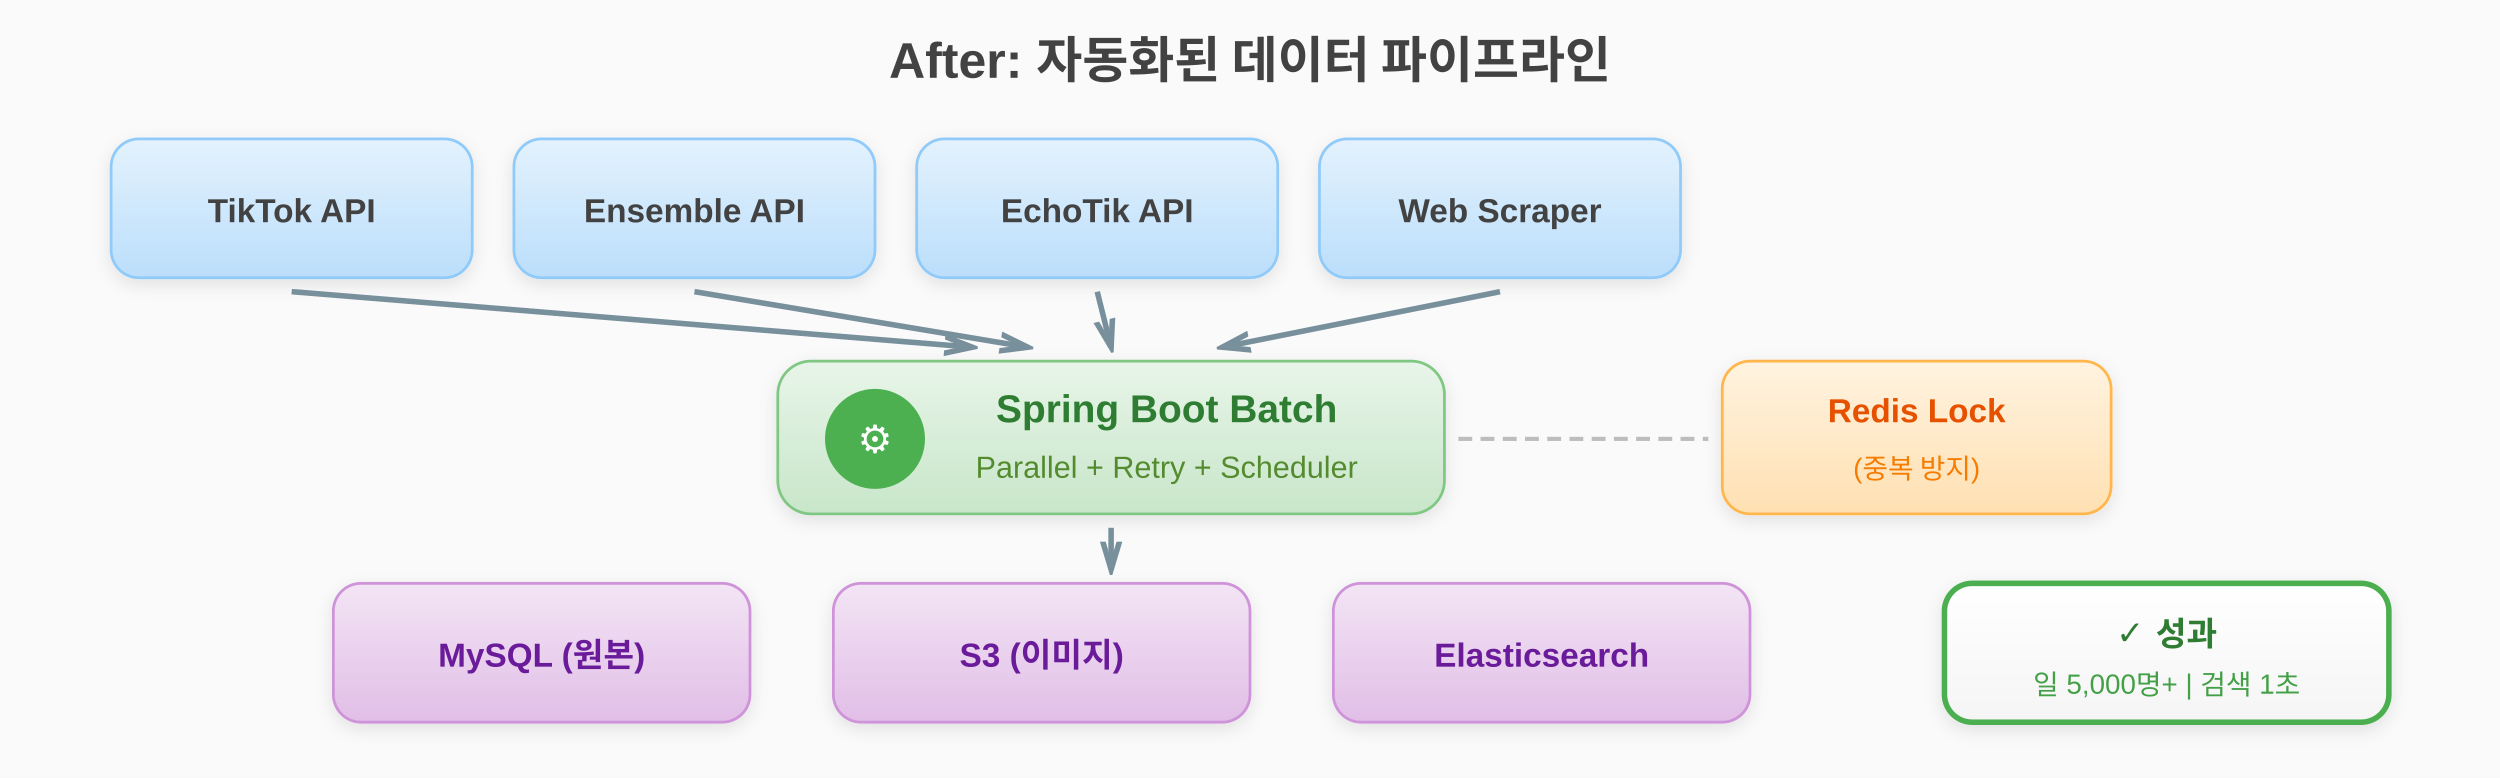
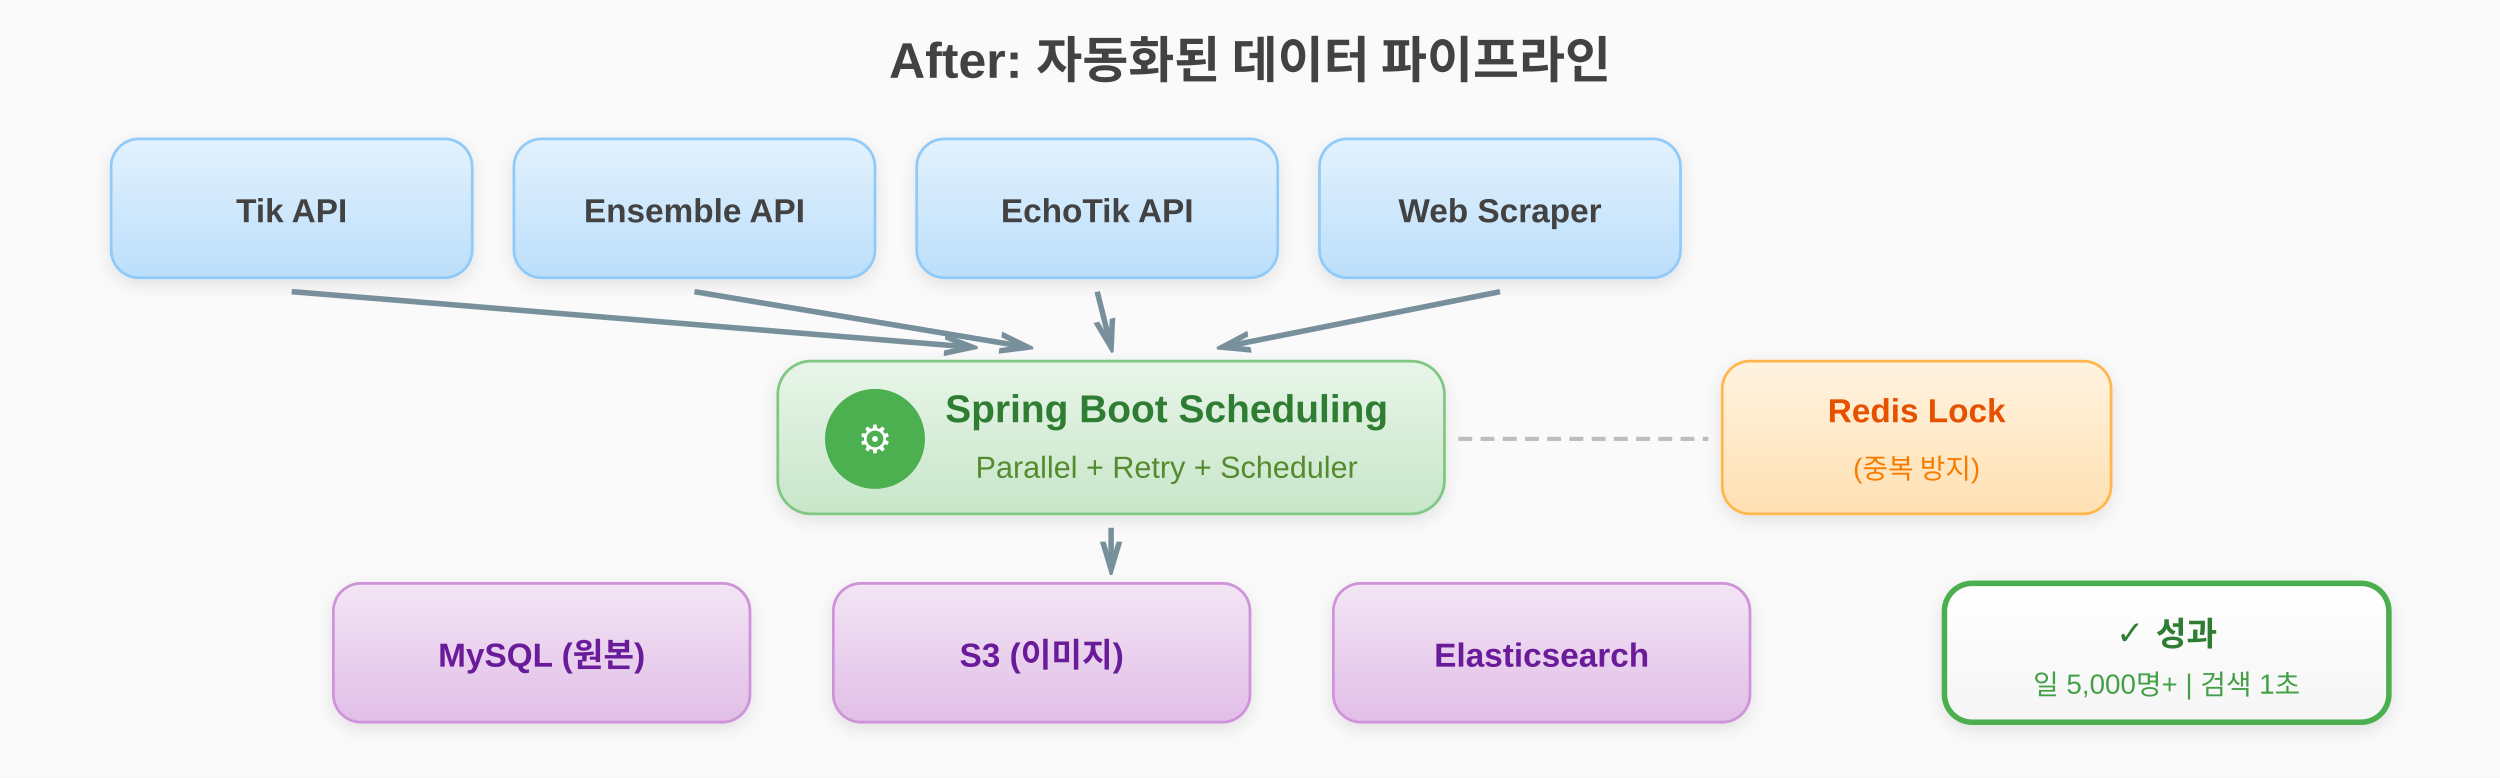
<svg xmlns="http://www.w3.org/2000/svg" viewBox="0 0 900 280">
  <defs>
    <linearGradient id="cardWhite" x1="0%" y1="0%" x2="0%" y2="100%">
      <stop offset="0%" style="stop-color:#ffffff" />
      <stop offset="100%" style="stop-color:#f5f5f5" />
    </linearGradient>
    <linearGradient id="cardBlue2" x1="0%" y1="0%" x2="0%" y2="100%">
      <stop offset="0%" style="stop-color:#e3f2fd" />
      <stop offset="100%" style="stop-color:#bbdefb" />
    </linearGradient>
    <linearGradient id="cardGreen2" x1="0%" y1="0%" x2="0%" y2="100%">
      <stop offset="0%" style="stop-color:#e8f5e9" />
      <stop offset="100%" style="stop-color:#c8e6c9" />
    </linearGradient>
    <linearGradient id="cardPurple" x1="0%" y1="0%" x2="0%" y2="100%">
      <stop offset="0%" style="stop-color:#f3e5f5" />
      <stop offset="100%" style="stop-color:#e1bee7" />
    </linearGradient>
    <linearGradient id="cardOrange" x1="0%" y1="0%" x2="0%" y2="100%">
      <stop offset="0%" style="stop-color:#fff3e0" />
      <stop offset="100%" style="stop-color:#ffe0b2" />
    </linearGradient>
    <marker id="arrowSmall2" markerWidth="6" markerHeight="4" refX="5" refY="2" orient="auto">
      <path d="M0,0.5 L5,2 L0,3.5" fill="none" stroke="#78909c" stroke-width="1" stroke-linecap="round" />
    </marker>
    <filter id="shadow2" x="-20%" y="-20%" width="140%" height="140%">
      <feDropShadow dx="0" dy="2" stdDeviation="3" flood-opacity="0.1" />
    </filter>
  </defs>
  <rect width="900" height="280" fill="#fafafa" />
  <text x="450" y="28" text-anchor="middle" fill="#424242" font-family="Arial, sans-serif" font-size="18" font-weight="600">After: 자동화된 데이터 파이프라인</text>
  <g filter="url(#shadow2)">
    <rect x="40" y="50" width="130" height="50" rx="10" fill="url(#cardBlue2)" stroke="#90caf9" stroke-width="1" />
  </g>
-   <text x="105" y="80" text-anchor="middle" fill="#424242" font-family="Arial, sans-serif" font-size="12" font-weight="600">TikTok API</text>
+   <text x="105" y="80" text-anchor="middle" fill="#424242" font-family="Arial, sans-serif" font-size="12" font-weight="600">Tik API</text>
  <g filter="url(#shadow2)">
    <rect x="185" y="50" width="130" height="50" rx="10" fill="url(#cardBlue2)" stroke="#90caf9" stroke-width="1" />
  </g>
  <text x="250" y="80" text-anchor="middle" fill="#424242" font-family="Arial, sans-serif" font-size="12" font-weight="600">Ensemble API</text>
  <g filter="url(#shadow2)">
    <rect x="330" y="50" width="130" height="50" rx="10" fill="url(#cardBlue2)" stroke="#90caf9" stroke-width="1" />
  </g>
  <text x="395" y="80" text-anchor="middle" fill="#424242" font-family="Arial, sans-serif" font-size="12" font-weight="600">EchoTik API</text>
  <g filter="url(#shadow2)">
    <rect x="475" y="50" width="130" height="50" rx="10" fill="url(#cardBlue2)" stroke="#90caf9" stroke-width="1" />
  </g>
  <text x="540" y="80" text-anchor="middle" fill="#424242" font-family="Arial, sans-serif" font-size="12" font-weight="600">Web Scraper</text>
  <path d="M105,105 L350,125" fill="none" stroke="#78909c" stroke-width="2" marker-end="url(#arrowSmall2)" />
  <path d="M250,105 L370,125" fill="none" stroke="#78909c" stroke-width="2" marker-end="url(#arrowSmall2)" />
  <path d="M395,105 L400,125" fill="none" stroke="#78909c" stroke-width="2" marker-end="url(#arrowSmall2)" />
  <path d="M540,105 L440,125" fill="none" stroke="#78909c" stroke-width="2" marker-end="url(#arrowSmall2)" />
  <g filter="url(#shadow2)">
    <rect x="280" y="130" width="240" height="55" rx="12" fill="url(#cardGreen2)" stroke="#81c784" stroke-width="1" />
  </g>
  <circle cx="315" cy="158" r="18" fill="#4caf50" />
  <text x="315" y="163" text-anchor="middle" fill="white" font-family="Arial, sans-serif" font-size="14" font-weight="bold">⚙</text>
-   <text x="420" y="152" text-anchor="middle" fill="#2e7d32" font-family="Arial, sans-serif" font-size="14" font-weight="600">Spring Boot Batch</text>
+   <text x="420" y="152" text-anchor="middle" fill="#2e7d32" font-family="Arial, sans-serif" font-size="14" font-weight="600">Spring Boot Scheduling</text>
  <text x="420" y="172" text-anchor="middle" fill="#558b2f" font-family="Arial, sans-serif" font-size="11">Parallel + Retry + Scheduler</text>
  <g filter="url(#shadow2)">
    <rect x="620" y="130" width="140" height="55" rx="10" fill="url(#cardOrange)" stroke="#ffb74d" stroke-width="1" />
  </g>
  <text x="690" y="152" text-anchor="middle" fill="#e65100" font-family="Arial, sans-serif" font-size="12" font-weight="600">Redis Lock</text>
  <text x="690" y="172" text-anchor="middle" fill="#f57c00" font-family="Arial, sans-serif" font-size="10">(중복 방지)</text>
  <path d="M525,158 L615,158" fill="none" stroke="#bdbdbd" stroke-width="1.5" stroke-dasharray="5,3" />
  <path d="M400,190 L400,205" fill="none" stroke="#78909c" stroke-width="2" marker-end="url(#arrowSmall2)" />
  <g filter="url(#shadow2)">
    <rect x="120" y="210" width="150" height="50" rx="10" fill="url(#cardPurple)" stroke="#ce93d8" stroke-width="1" />
  </g>
  <text x="195" y="240" text-anchor="middle" fill="#6a1b9a" font-family="Arial, sans-serif" font-size="12" font-weight="600">MySQL (원본)</text>
  <g filter="url(#shadow2)">
    <rect x="300" y="210" width="150" height="50" rx="10" fill="url(#cardPurple)" stroke="#ce93d8" stroke-width="1" />
  </g>
  <text x="375" y="240" text-anchor="middle" fill="#6a1b9a" font-family="Arial, sans-serif" font-size="12" font-weight="600">S3 (이미지)</text>
  <g filter="url(#shadow2)">
    <rect x="480" y="210" width="150" height="50" rx="10" fill="url(#cardPurple)" stroke="#ce93d8" stroke-width="1" />
  </g>
  <text x="555" y="240" text-anchor="middle" fill="#6a1b9a" font-family="Arial, sans-serif" font-size="12" font-weight="600">Elasticsearch</text>
  <g filter="url(#shadow2)">
    <rect x="700" y="210" width="160" height="50" rx="10" fill="url(#cardWhite)" stroke="#4caf50" stroke-width="2" />
  </g>
  <text x="780" y="232" text-anchor="middle" fill="#2e7d32" font-family="Arial, sans-serif" font-size="12" font-weight="600">✓ 성과</text>
  <text x="780" y="250" text-anchor="middle" fill="#43a047" font-family="Arial, sans-serif" font-size="10">일 5,000명+ | 검색 1초</text>
</svg>
